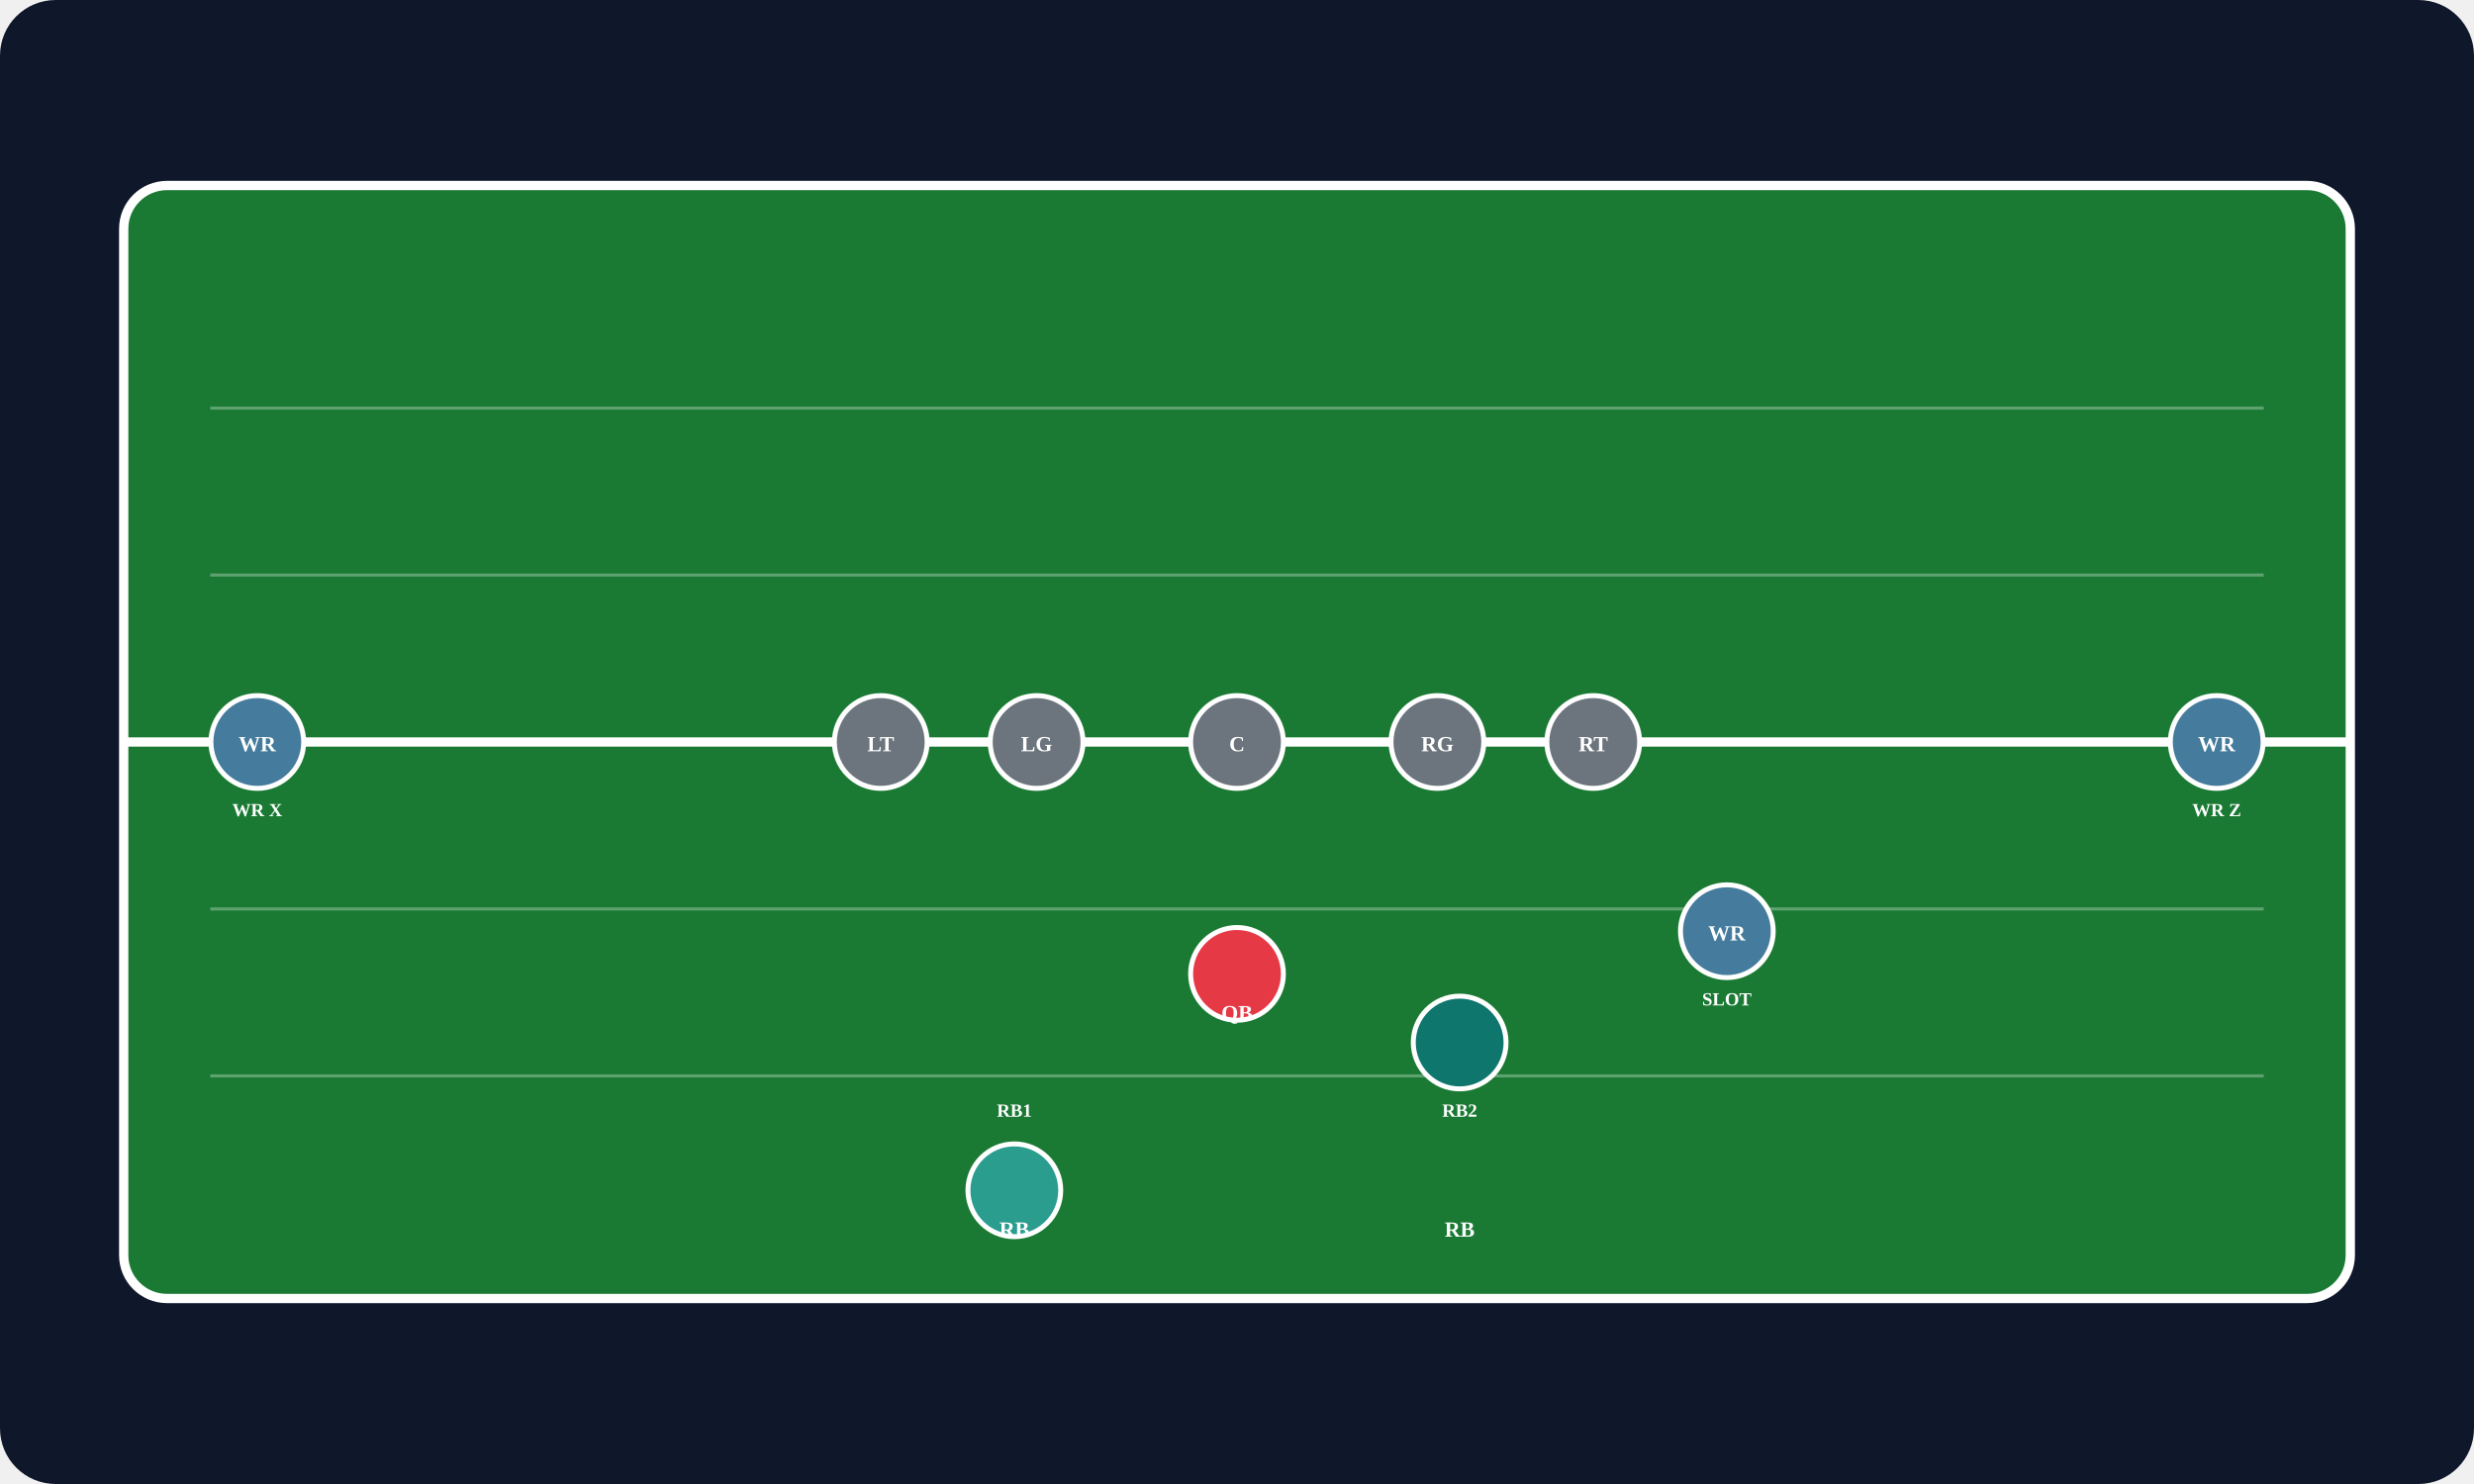
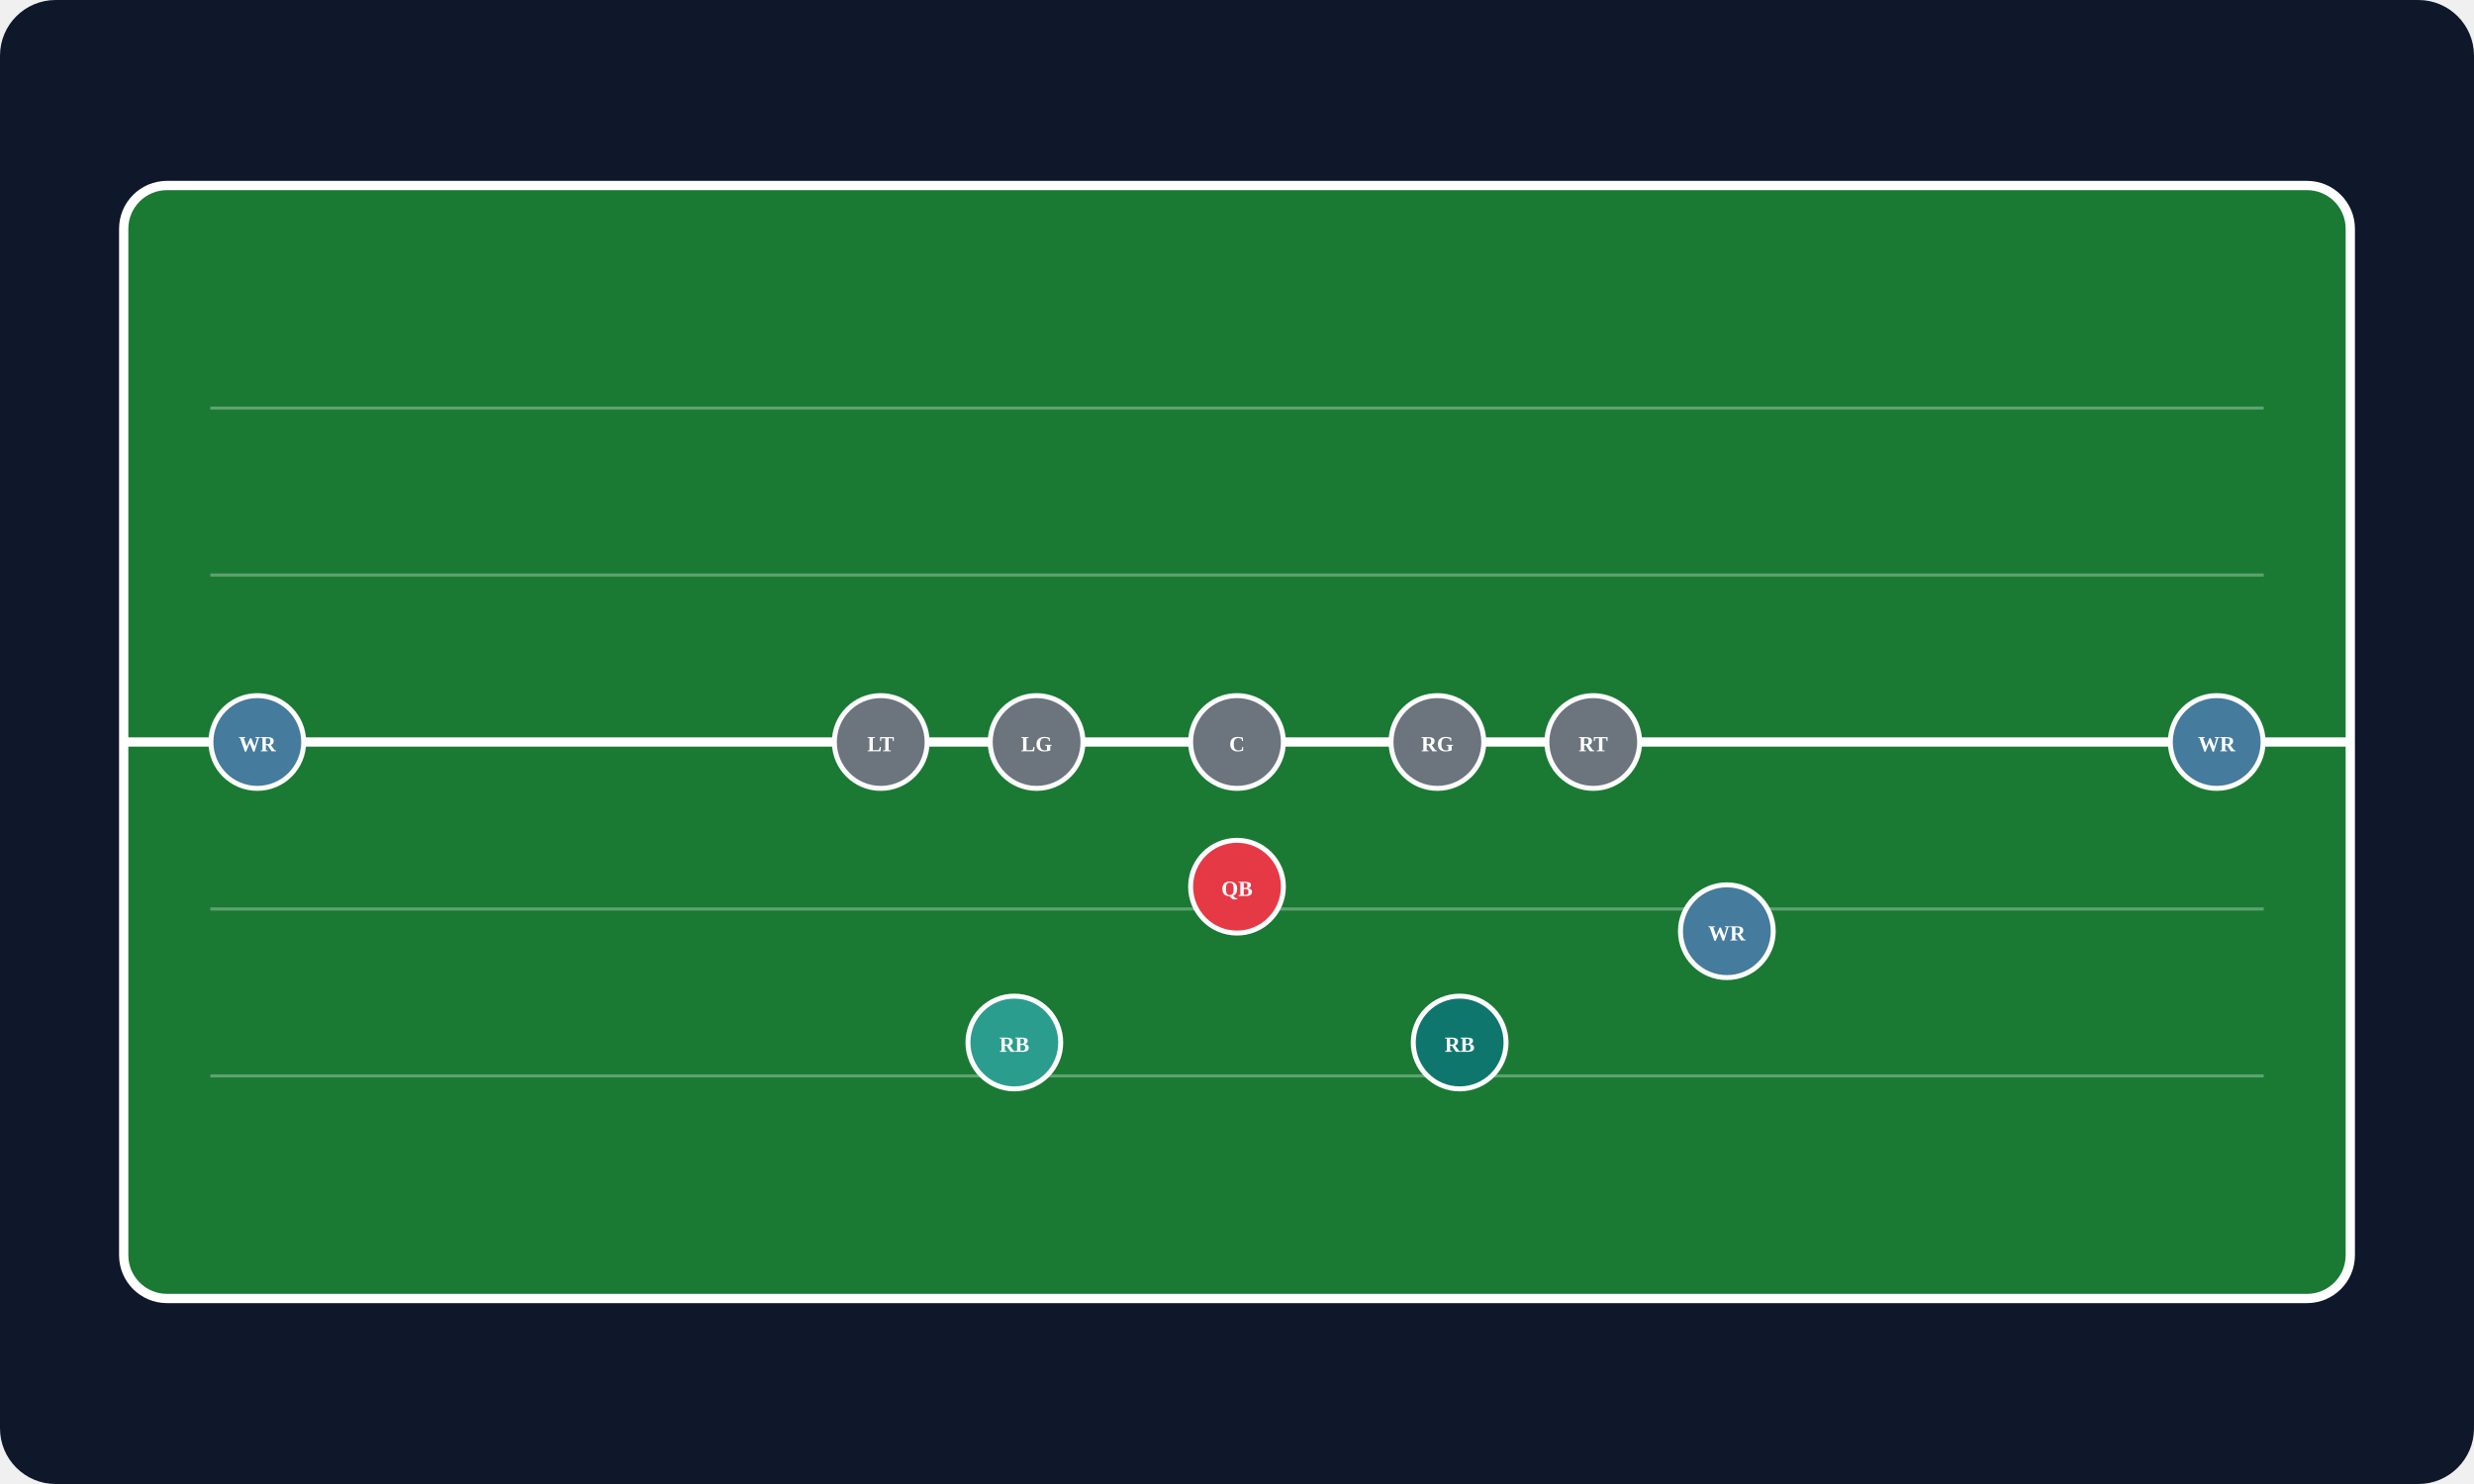
<svg xmlns="http://www.w3.org/2000/svg" width="800" height="480" viewBox="0 0 800 480">
  <rect width="800" height="480" rx="18" fill="#0f172a" />
  <rect x="40" y="60" width="720" height="360" rx="14" fill="#1a7a33" stroke="white" stroke-width="3" />
  <line x1="68" y1="132.0" x2="732" y2="132.0" stroke="white" stroke-opacity="0.3" stroke-width="1" />
  <line x1="68" y1="186.0" x2="732" y2="186.0" stroke="white" stroke-opacity="0.3" stroke-width="1" />
  <line x1="68" y1="294.0" x2="732" y2="294.0" stroke="white" stroke-opacity="0.3" stroke-width="1" />
  <line x1="68" y1="348.0" x2="732" y2="348.0" stroke="white" stroke-opacity="0.3" stroke-width="1" />
  <line x1="40" y1="240" x2="760" y2="240" stroke="white" stroke-width="3" />
  <ellipse cx="400.0" cy="240" rx="8" ry="4.5" fill="#7c3a09" stroke="white" stroke-width="1" />
  <circle cx="284.8" cy="240.0" r="15" fill="#6c757d" stroke="white" stroke-width="1.6" />
  <text x="284.8" y="243.0" text-anchor="middle" font-size="7" font-weight="900" fill="white">LT</text>
  <circle cx="335.2" cy="240.0" r="15" fill="#6c757d" stroke="white" stroke-width="1.6" />
  <text x="335.2" y="243.0" text-anchor="middle" font-size="7" font-weight="900" fill="white">LG</text>
  <circle cx="400.0" cy="240.0" r="15" fill="#6c757d" stroke="white" stroke-width="1.6" />
  <text x="400.0" y="243.0" text-anchor="middle" font-size="7" font-weight="900" fill="white">C</text>
  <circle cx="464.8" cy="240.0" r="15" fill="#6c757d" stroke="white" stroke-width="1.6" />
  <text x="464.8" y="243.0" text-anchor="middle" font-size="7" font-weight="900" fill="white">RG</text>
  <circle cx="515.2" cy="240.0" r="15" fill="#6c757d" stroke="white" stroke-width="1.6" />
  <text x="515.2" y="243.0" text-anchor="middle" font-size="7" font-weight="900" fill="white">RT</text>
  <circle cx="83.2" cy="240.0" r="15" fill="#457b9d" stroke="white" stroke-width="1.6" />
  <text x="83.2" y="243.0" text-anchor="middle" font-size="7" font-weight="900" fill="white">WR</text>
-   <text x="83.2" y="264.0" text-anchor="middle" font-size="6" font-weight="800" fill="white">WR X</text>
  <circle cx="558.4" cy="301.2" r="15" fill="#457b9d" stroke="white" stroke-width="1.6" />
  <text x="558.4" y="304.2" text-anchor="middle" font-size="7" font-weight="900" fill="white">WR</text>
-   <text x="558.4" y="325.2" text-anchor="middle" font-size="6" font-weight="800" fill="white">SLOT</text>
  <circle cx="716.8" cy="240.0" r="15" fill="#457b9d" stroke="white" stroke-width="1.6" />
  <text x="716.8" y="243.0" text-anchor="middle" font-size="7" font-weight="900" fill="white">WR</text>
-   <text x="716.8" y="264.0" text-anchor="middle" font-size="6" font-weight="800" fill="white">WR Z</text>
-   <circle cx="400.0" cy="315" r="15" fill="#e63946" stroke="white" stroke-width="1.6" />
-   <text x="400.0" y="330" text-anchor="middle" font-size="7" font-weight="900" fill="white">QB</text>
-   <circle cx="328.0" cy="385" r="15" fill="#2a9d8f" stroke="white" stroke-width="1.6" />
-   <text x="328.0" y="400" text-anchor="middle" font-size="7" font-weight="900" fill="white">RB</text>
-   <text x="328.0" y="361.2" text-anchor="middle" font-size="6" font-weight="800" fill="white">RB1</text>
+   <circle cx="400.0" cy="286.8" r="15" fill="#e63946" stroke="white" stroke-width="1.6" />
+   <text x="400.0" y="289.8" text-anchor="middle" font-size="7" font-weight="900" fill="white">QB</text>
+   <circle cx="328.0" cy="337.2" r="15" fill="#2a9d8f" stroke="white" stroke-width="1.6" />
+   <text x="328.0" y="340.2" text-anchor="middle" font-size="7" font-weight="900" fill="white">RB</text>
  <circle cx="472.0" cy="337.2" r="15" fill="#0f766e" stroke="white" stroke-width="1.6" />
-   <text x="472.0" y="400" text-anchor="middle" font-size="7" font-weight="900" fill="white">RB</text>
-   <text x="472.0" y="361.2" text-anchor="middle" font-size="6" font-weight="800" fill="white">RB2</text>
+   <text x="472.0" y="340.2" text-anchor="middle" font-size="7" font-weight="900" fill="white">RB</text>
</svg>
